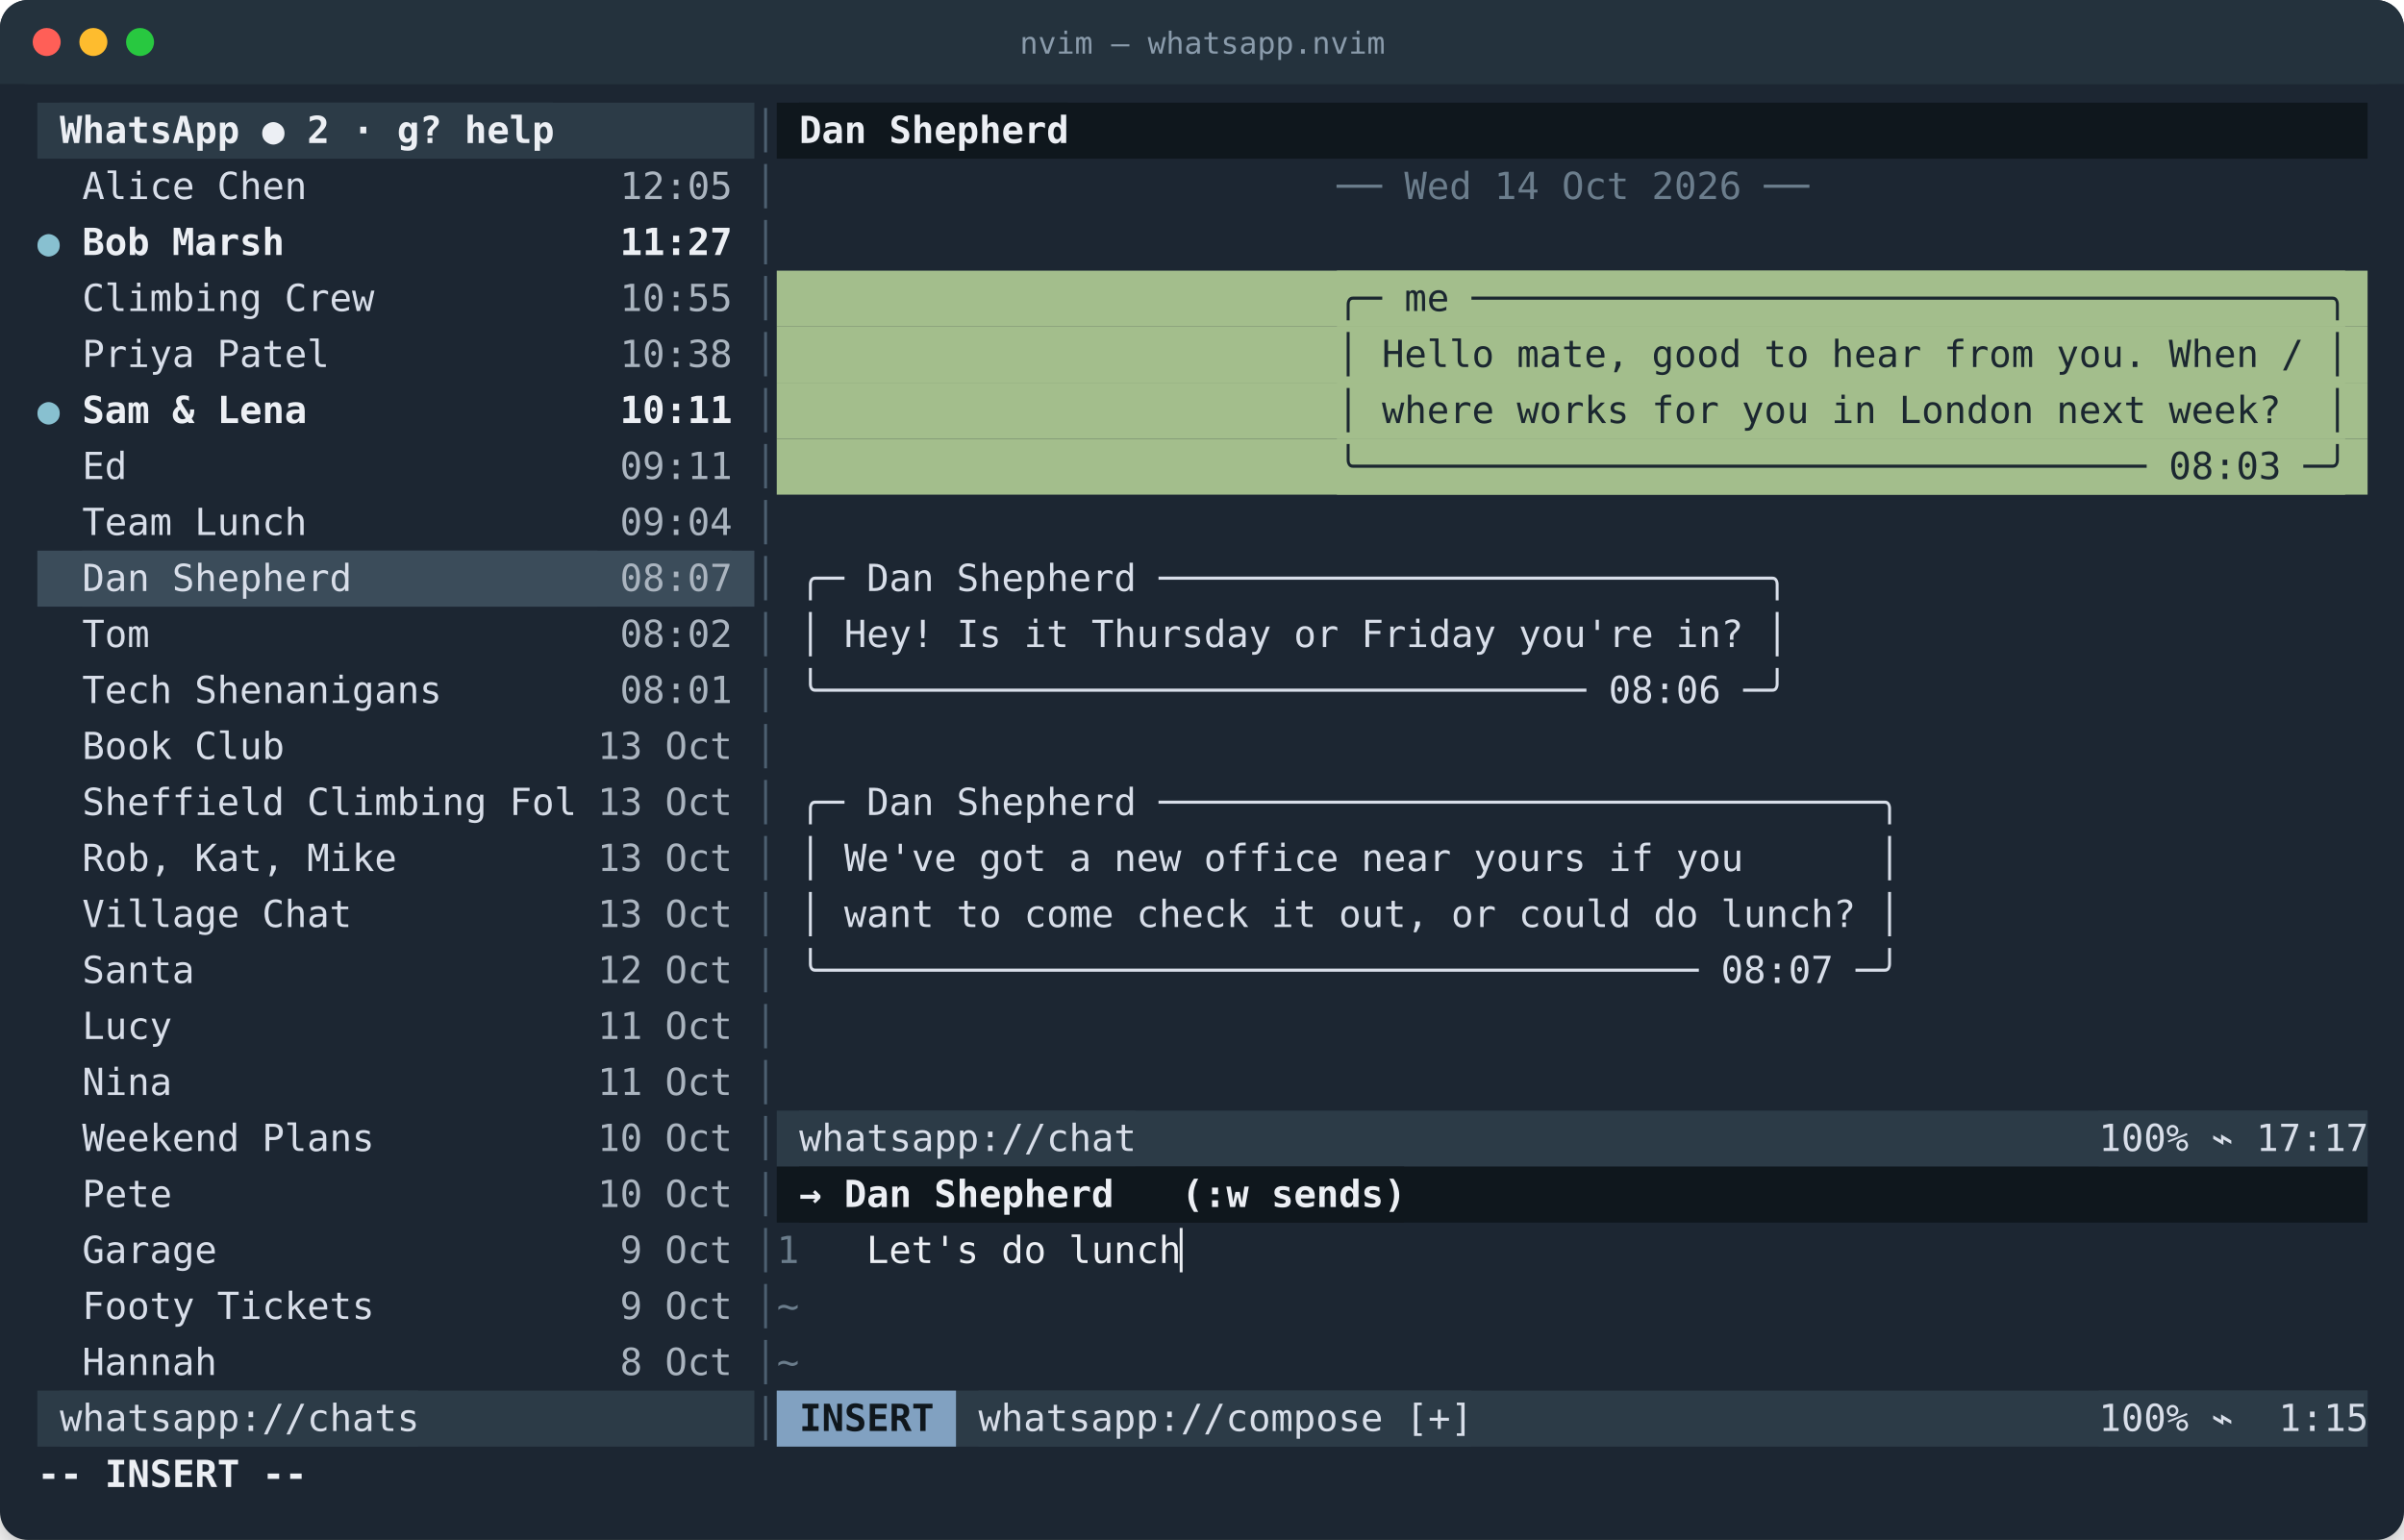
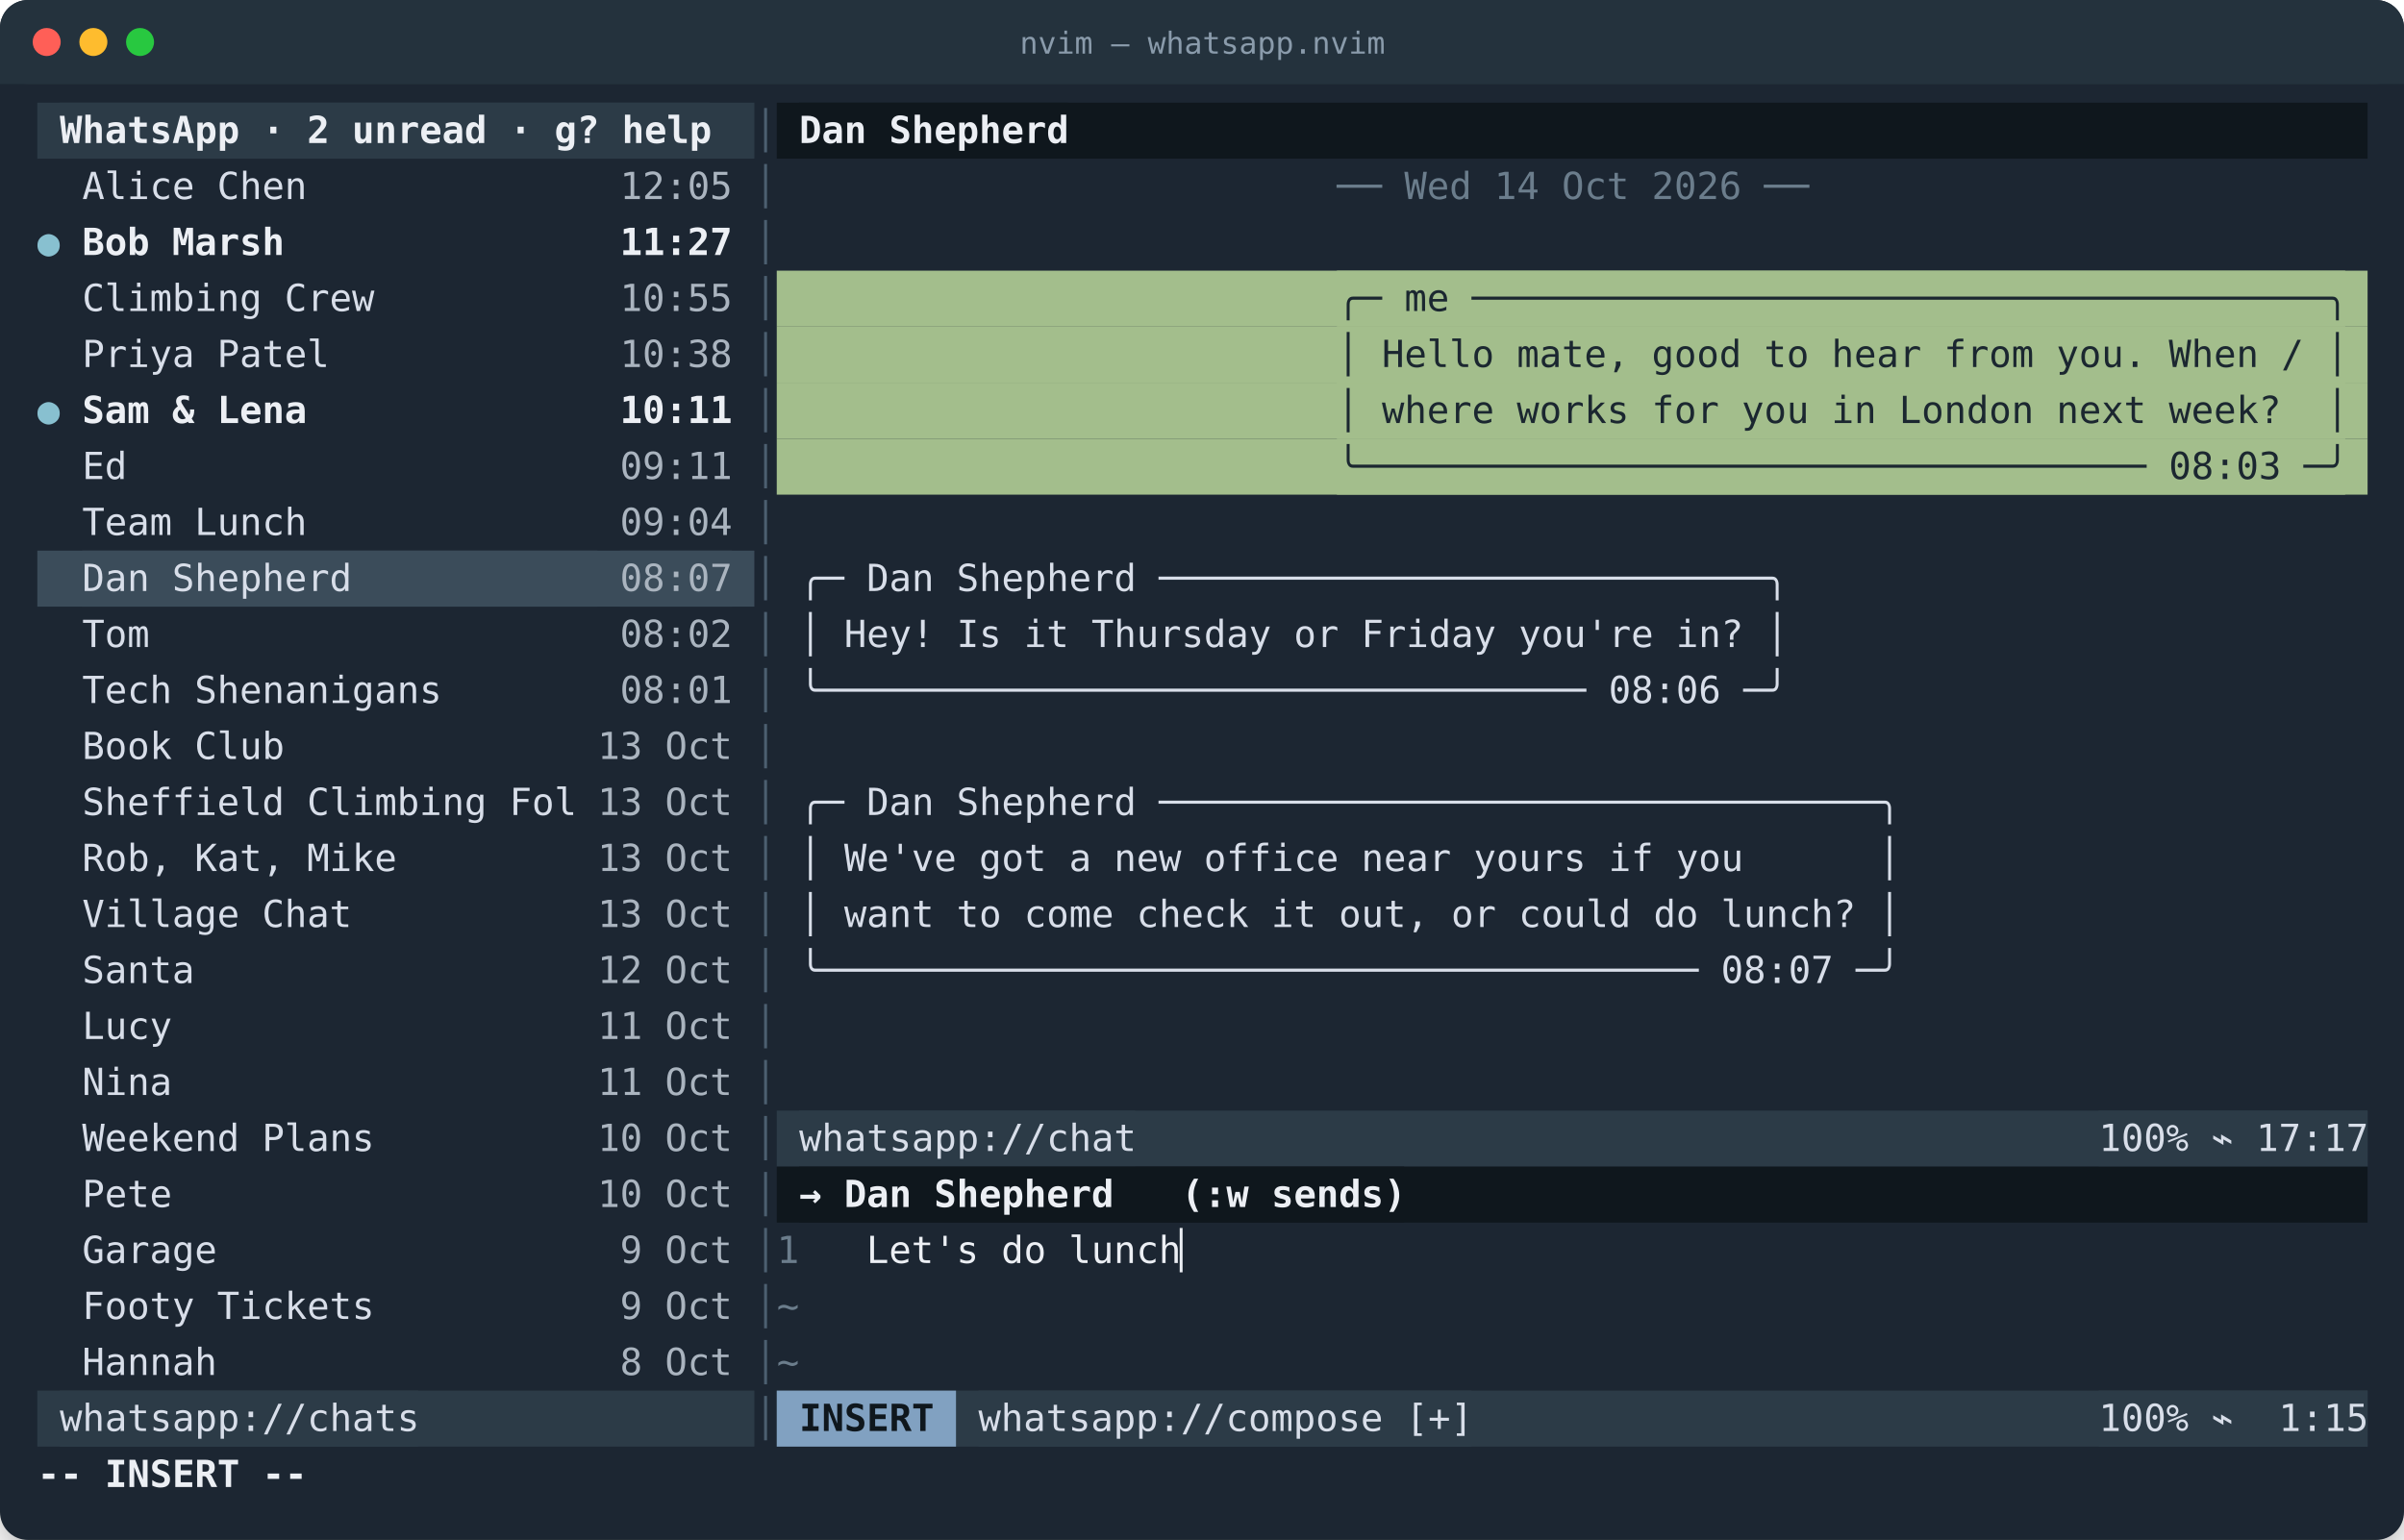
<svg xmlns="http://www.w3.org/2000/svg" width="1030" height="660" viewBox="0 0 1030 660" font-family="JetBrains Mono, Menlo, SF Mono, Consolas, DejaVu Sans Mono, monospace" font-size="16">
  <defs>
    <filter id="sh" x="-5%" y="-5%" width="110%" height="115%">
      <feDropShadow dx="0" dy="8" stdDeviation="12" flood-color="#000" flood-opacity="0.45" />
    </filter>
  </defs>
  <rect x="0" y="0" width="1030" height="660" rx="12" fill="#1b2730" filter="url(#sh)" />
  <rect x="0" y="0" width="1030" height="36" rx="12" fill="#24323d" />
  <rect x="0" y="24" width="1030" height="12" fill="#24323d" />
  <circle cx="20" cy="18" r="6" fill="#ff5f57" />
  <circle cx="40" cy="18" r="6" fill="#febc2e" />
  <circle cx="60" cy="18" r="6" fill="#28c840" />
  <text x="515.2" y="23" text-anchor="middle" fill="#8a9bab" font-size="13">nvim — whatsapp.nvim</text>
  <rect x="16.0" y="44.0" width="307.2" height="24" fill="#2c3b47" />
-   <rect x="25.6" y="44.0" width="211.2" height="24" fill="#2c3b47" />
+   <rect x="25.6" y="44.0" width="278.4" height="24" fill="#2c3b47" />
  <rect x="332.8" y="44.0" width="681.6" height="24" fill="#0f171d" />
  <rect x="342.4" y="44.0" width="115.2" height="24" fill="#0f171d" />
-   <text x="25.6" y="61.3" fill="#eceff4" xml:space="preserve" textLength="211.2" lengthAdjust="spacingAndGlyphs" font-weight="bold">WhatsApp ● 2 · g? help</text>
+   <text x="25.6" y="61.3" fill="#eceff4" xml:space="preserve" textLength="278.4" lengthAdjust="spacingAndGlyphs" font-weight="bold">WhatsApp · 2 unread · g? help</text>
  <text x="323.2" y="61.3" fill="#4c5f70" xml:space="preserve" textLength="9.6" lengthAdjust="spacingAndGlyphs">│</text>
  <text x="342.4" y="61.3" fill="#eceff4" xml:space="preserve" textLength="115.2" lengthAdjust="spacingAndGlyphs" font-weight="bold">Dan Shepherd</text>
  <text x="35.2" y="85.3" fill="#d8dee9" xml:space="preserve" textLength="220.8" lengthAdjust="spacingAndGlyphs">Alice Chen             </text>
  <text x="265.6" y="85.3" fill="#aab4bf" xml:space="preserve" textLength="48.0" lengthAdjust="spacingAndGlyphs">12:05</text>
  <text x="323.2" y="85.3" fill="#4c5f70" xml:space="preserve" textLength="9.6" lengthAdjust="spacingAndGlyphs">│</text>
  <text x="572.8" y="85.3" fill="#6b7d8c" xml:space="preserve" textLength="201.6" lengthAdjust="spacingAndGlyphs">── Wed 14 Oct 2026 ──</text>
  <text x="16.0" y="109.3" fill="#88c0d0" xml:space="preserve" textLength="9.6" lengthAdjust="spacingAndGlyphs">●</text>
  <text x="35.2" y="109.3" fill="#eceff4" xml:space="preserve" textLength="220.8" lengthAdjust="spacingAndGlyphs" font-weight="bold">Bob Marsh              </text>
  <text x="265.6" y="109.3" fill="#eceff4" xml:space="preserve" textLength="48.0" lengthAdjust="spacingAndGlyphs" font-weight="bold">11:27</text>
  <text x="323.2" y="109.3" fill="#4c5f70" xml:space="preserve" textLength="9.6" lengthAdjust="spacingAndGlyphs">│</text>
  <rect x="332.8" y="116.0" width="681.6" height="24" fill="#a3be8c" />
  <rect x="572.8" y="116.0" width="432.0" height="24" fill="#a3be8c" />
  <text x="35.2" y="133.3" fill="#d8dee9" xml:space="preserve" textLength="220.8" lengthAdjust="spacingAndGlyphs">Climbing Crew          </text>
  <text x="265.6" y="133.3" fill="#aab4bf" xml:space="preserve" textLength="48.0" lengthAdjust="spacingAndGlyphs">10:55</text>
  <text x="323.2" y="133.3" fill="#4c5f70" xml:space="preserve" textLength="9.6" lengthAdjust="spacingAndGlyphs">│</text>
  <text x="572.8" y="133.3" fill="#1b2730" xml:space="preserve" textLength="432.0" lengthAdjust="spacingAndGlyphs">╭─ me ──────────────────────────────────────╮</text>
  <rect x="332.8" y="140.0" width="681.6" height="24" fill="#a3be8c" />
  <rect x="572.8" y="140.0" width="432.0" height="24" fill="#a3be8c" />
  <text x="35.2" y="157.3" fill="#d8dee9" xml:space="preserve" textLength="220.8" lengthAdjust="spacingAndGlyphs">Priya Patel            </text>
  <text x="265.6" y="157.3" fill="#aab4bf" xml:space="preserve" textLength="48.0" lengthAdjust="spacingAndGlyphs">10:38</text>
  <text x="323.2" y="157.3" fill="#4c5f70" xml:space="preserve" textLength="9.6" lengthAdjust="spacingAndGlyphs">│</text>
  <text x="572.8" y="157.3" fill="#1b2730" xml:space="preserve" textLength="432.0" lengthAdjust="spacingAndGlyphs">│ Hello mate, good to hear from you. When / │</text>
  <rect x="332.8" y="164.0" width="681.6" height="24" fill="#a3be8c" />
  <rect x="572.8" y="164.0" width="432.0" height="24" fill="#a3be8c" />
  <text x="16.0" y="181.3" fill="#88c0d0" xml:space="preserve" textLength="9.6" lengthAdjust="spacingAndGlyphs">●</text>
  <text x="35.2" y="181.3" fill="#eceff4" xml:space="preserve" textLength="220.8" lengthAdjust="spacingAndGlyphs" font-weight="bold">Sam &amp; Lena             </text>
  <text x="265.6" y="181.3" fill="#eceff4" xml:space="preserve" textLength="48.0" lengthAdjust="spacingAndGlyphs" font-weight="bold">10:11</text>
  <text x="323.2" y="181.3" fill="#4c5f70" xml:space="preserve" textLength="9.6" lengthAdjust="spacingAndGlyphs">│</text>
  <text x="572.8" y="181.3" fill="#1b2730" xml:space="preserve" textLength="432.0" lengthAdjust="spacingAndGlyphs">│ where works for you in London next week?  │</text>
  <rect x="332.8" y="188.0" width="681.6" height="24" fill="#a3be8c" />
  <rect x="572.8" y="188.0" width="432.0" height="24" fill="#a3be8c" />
  <text x="35.2" y="205.3" fill="#d8dee9" xml:space="preserve" textLength="220.8" lengthAdjust="spacingAndGlyphs">Ed                     </text>
  <text x="265.6" y="205.3" fill="#aab4bf" xml:space="preserve" textLength="48.0" lengthAdjust="spacingAndGlyphs">09:11</text>
  <text x="323.2" y="205.3" fill="#4c5f70" xml:space="preserve" textLength="9.6" lengthAdjust="spacingAndGlyphs">│</text>
  <text x="572.8" y="205.3" fill="#1b2730" xml:space="preserve" textLength="432.0" lengthAdjust="spacingAndGlyphs">╰─────────────────────────────────── 08:03 ─╯</text>
  <text x="35.2" y="229.3" fill="#d8dee9" xml:space="preserve" textLength="220.8" lengthAdjust="spacingAndGlyphs">Team Lunch             </text>
  <text x="265.6" y="229.3" fill="#aab4bf" xml:space="preserve" textLength="48.0" lengthAdjust="spacingAndGlyphs">09:04</text>
  <text x="323.2" y="229.3" fill="#4c5f70" xml:space="preserve" textLength="9.6" lengthAdjust="spacingAndGlyphs">│</text>
  <rect x="16.0" y="236.0" width="307.2" height="24" fill="#3b4c5a" />
  <rect x="35.2" y="236.0" width="220.8" height="24" fill="#3b4c5a" />
  <rect x="265.6" y="236.0" width="48.0" height="24" fill="#3b4c5a" />
  <text x="35.2" y="253.3" fill="#d8dee9" xml:space="preserve" textLength="220.8" lengthAdjust="spacingAndGlyphs">Dan Shepherd           </text>
  <text x="265.6" y="253.3" fill="#aab4bf" xml:space="preserve" textLength="48.0" lengthAdjust="spacingAndGlyphs">08:07</text>
  <text x="323.2" y="253.3" fill="#4c5f70" xml:space="preserve" textLength="9.6" lengthAdjust="spacingAndGlyphs">│</text>
  <text x="342.4" y="253.3" fill="#d8dee9" xml:space="preserve" textLength="422.4" lengthAdjust="spacingAndGlyphs">╭─ Dan Shepherd ───────────────────────────╮</text>
  <text x="35.2" y="277.3" fill="#d8dee9" xml:space="preserve" textLength="220.8" lengthAdjust="spacingAndGlyphs">Tom                    </text>
  <text x="265.6" y="277.3" fill="#aab4bf" xml:space="preserve" textLength="48.0" lengthAdjust="spacingAndGlyphs">08:02</text>
  <text x="323.2" y="277.3" fill="#4c5f70" xml:space="preserve" textLength="9.6" lengthAdjust="spacingAndGlyphs">│</text>
  <text x="342.4" y="277.3" fill="#d8dee9" xml:space="preserve" textLength="422.4" lengthAdjust="spacingAndGlyphs">│ Hey! Is it Thursday or Friday you're in? │</text>
  <text x="35.2" y="301.3" fill="#d8dee9" xml:space="preserve" textLength="220.8" lengthAdjust="spacingAndGlyphs">Tech Shenanigans       </text>
  <text x="265.6" y="301.3" fill="#aab4bf" xml:space="preserve" textLength="48.0" lengthAdjust="spacingAndGlyphs">08:01</text>
  <text x="323.2" y="301.3" fill="#4c5f70" xml:space="preserve" textLength="9.6" lengthAdjust="spacingAndGlyphs">│</text>
  <text x="342.4" y="301.3" fill="#d8dee9" xml:space="preserve" textLength="422.4" lengthAdjust="spacingAndGlyphs">╰────────────────────────────────── 08:06 ─╯</text>
  <text x="35.2" y="325.3" fill="#d8dee9" xml:space="preserve" textLength="211.2" lengthAdjust="spacingAndGlyphs">Book Club             </text>
  <text x="256.0" y="325.3" fill="#aab4bf" xml:space="preserve" textLength="57.6" lengthAdjust="spacingAndGlyphs">13 Oct</text>
  <text x="323.2" y="325.3" fill="#4c5f70" xml:space="preserve" textLength="9.6" lengthAdjust="spacingAndGlyphs">│</text>
  <text x="35.2" y="349.3" fill="#d8dee9" xml:space="preserve" textLength="211.2" lengthAdjust="spacingAndGlyphs">Sheffield Climbing Fol</text>
  <text x="256.0" y="349.3" fill="#aab4bf" xml:space="preserve" textLength="57.6" lengthAdjust="spacingAndGlyphs">13 Oct</text>
  <text x="323.2" y="349.3" fill="#4c5f70" xml:space="preserve" textLength="9.6" lengthAdjust="spacingAndGlyphs">│</text>
  <text x="342.4" y="349.3" fill="#d8dee9" xml:space="preserve" textLength="470.4" lengthAdjust="spacingAndGlyphs">╭─ Dan Shepherd ────────────────────────────────╮</text>
  <text x="35.2" y="373.3" fill="#d8dee9" xml:space="preserve" textLength="211.2" lengthAdjust="spacingAndGlyphs">Rob, Kat, Mike        </text>
  <text x="256.0" y="373.3" fill="#aab4bf" xml:space="preserve" textLength="57.6" lengthAdjust="spacingAndGlyphs">13 Oct</text>
  <text x="323.2" y="373.3" fill="#4c5f70" xml:space="preserve" textLength="9.6" lengthAdjust="spacingAndGlyphs">│</text>
  <text x="342.4" y="373.3" fill="#d8dee9" xml:space="preserve" textLength="470.4" lengthAdjust="spacingAndGlyphs">│ We've got a new office near yours if you      │</text>
  <text x="35.2" y="397.3" fill="#d8dee9" xml:space="preserve" textLength="211.2" lengthAdjust="spacingAndGlyphs">Village Chat          </text>
  <text x="256.0" y="397.3" fill="#aab4bf" xml:space="preserve" textLength="57.6" lengthAdjust="spacingAndGlyphs">13 Oct</text>
  <text x="323.2" y="397.3" fill="#4c5f70" xml:space="preserve" textLength="9.6" lengthAdjust="spacingAndGlyphs">│</text>
  <text x="342.4" y="397.3" fill="#d8dee9" xml:space="preserve" textLength="470.4" lengthAdjust="spacingAndGlyphs">│ want to come check it out, or could do lunch? │</text>
  <text x="35.2" y="421.3" fill="#d8dee9" xml:space="preserve" textLength="211.2" lengthAdjust="spacingAndGlyphs">Santa                 </text>
  <text x="256.0" y="421.3" fill="#aab4bf" xml:space="preserve" textLength="57.6" lengthAdjust="spacingAndGlyphs">12 Oct</text>
  <text x="323.2" y="421.3" fill="#4c5f70" xml:space="preserve" textLength="9.6" lengthAdjust="spacingAndGlyphs">│</text>
  <text x="342.4" y="421.3" fill="#d8dee9" xml:space="preserve" textLength="470.4" lengthAdjust="spacingAndGlyphs">╰─────────────────────────────────────── 08:07 ─╯</text>
  <text x="35.2" y="445.3" fill="#d8dee9" xml:space="preserve" textLength="211.2" lengthAdjust="spacingAndGlyphs">Lucy                  </text>
  <text x="256.0" y="445.3" fill="#aab4bf" xml:space="preserve" textLength="57.6" lengthAdjust="spacingAndGlyphs">11 Oct</text>
  <text x="323.2" y="445.3" fill="#4c5f70" xml:space="preserve" textLength="9.6" lengthAdjust="spacingAndGlyphs">│</text>
  <text x="35.2" y="469.3" fill="#d8dee9" xml:space="preserve" textLength="211.2" lengthAdjust="spacingAndGlyphs">Nina                  </text>
  <text x="256.0" y="469.3" fill="#aab4bf" xml:space="preserve" textLength="57.6" lengthAdjust="spacingAndGlyphs">11 Oct</text>
  <text x="323.2" y="469.3" fill="#4c5f70" xml:space="preserve" textLength="9.6" lengthAdjust="spacingAndGlyphs">│</text>
  <rect x="332.8" y="476.0" width="681.6" height="24" fill="#2c3b47" />
  <rect x="342.4" y="476.0" width="144.0" height="24" fill="#2c3b47" />
  <rect x="899.2" y="476.0" width="115.2" height="24" fill="#2c3b47" />
  <text x="35.2" y="493.3" fill="#d8dee9" xml:space="preserve" textLength="211.2" lengthAdjust="spacingAndGlyphs">Weekend Plans         </text>
  <text x="256.0" y="493.3" fill="#aab4bf" xml:space="preserve" textLength="57.6" lengthAdjust="spacingAndGlyphs">10 Oct</text>
  <text x="323.2" y="493.3" fill="#4c5f70" xml:space="preserve" textLength="9.6" lengthAdjust="spacingAndGlyphs">│</text>
  <text x="342.4" y="493.3" fill="#d8dee9" xml:space="preserve" textLength="144.0" lengthAdjust="spacingAndGlyphs">whatsapp://chat</text>
  <text x="899.2" y="493.3" fill="#d8dee9" xml:space="preserve" textLength="115.2" lengthAdjust="spacingAndGlyphs">100% ⌁ 17:17</text>
  <rect x="332.8" y="500.0" width="681.6" height="24" fill="#0f171d" />
  <rect x="342.4" y="500.0" width="259.2" height="24" fill="#0f171d" />
  <text x="35.2" y="517.3" fill="#d8dee9" xml:space="preserve" textLength="211.2" lengthAdjust="spacingAndGlyphs">Pete                  </text>
  <text x="256.0" y="517.3" fill="#aab4bf" xml:space="preserve" textLength="57.6" lengthAdjust="spacingAndGlyphs">10 Oct</text>
  <text x="323.2" y="517.3" fill="#4c5f70" xml:space="preserve" textLength="9.6" lengthAdjust="spacingAndGlyphs">│</text>
  <text x="342.4" y="517.3" fill="#eceff4" xml:space="preserve" textLength="259.2" lengthAdjust="spacingAndGlyphs" font-weight="bold">→ Dan Shepherd   (:w sends)</text>
  <text x="35.2" y="541.3" fill="#d8dee9" xml:space="preserve" textLength="220.8" lengthAdjust="spacingAndGlyphs">Garage                 </text>
  <text x="265.6" y="541.3" fill="#aab4bf" xml:space="preserve" textLength="48.0" lengthAdjust="spacingAndGlyphs">9 Oct</text>
  <text x="323.2" y="541.3" fill="#4c5f70" xml:space="preserve" textLength="9.6" lengthAdjust="spacingAndGlyphs">│</text>
  <text x="332.8" y="541.3" fill="#6b7d8c" xml:space="preserve" textLength="9.6" lengthAdjust="spacingAndGlyphs">1</text>
  <text x="371.2" y="541.3" fill="#eceff4" xml:space="preserve" textLength="134.4" lengthAdjust="spacingAndGlyphs">Let's do lunch</text>
  <text x="505.6" y="541.3" fill="#eceff4" xml:space="preserve" textLength="9.6" lengthAdjust="spacingAndGlyphs">▏</text>
  <text x="35.2" y="565.3" fill="#d8dee9" xml:space="preserve" textLength="220.8" lengthAdjust="spacingAndGlyphs">Footy Tickets          </text>
  <text x="265.6" y="565.3" fill="#aab4bf" xml:space="preserve" textLength="48.0" lengthAdjust="spacingAndGlyphs">9 Oct</text>
  <text x="323.2" y="565.3" fill="#4c5f70" xml:space="preserve" textLength="9.6" lengthAdjust="spacingAndGlyphs">│</text>
  <text x="332.8" y="565.3" fill="#6b7d8c" xml:space="preserve" textLength="9.6" lengthAdjust="spacingAndGlyphs">~</text>
  <text x="35.2" y="589.3" fill="#d8dee9" xml:space="preserve" textLength="220.8" lengthAdjust="spacingAndGlyphs">Hannah                 </text>
  <text x="265.6" y="589.3" fill="#aab4bf" xml:space="preserve" textLength="48.0" lengthAdjust="spacingAndGlyphs">8 Oct</text>
  <text x="323.2" y="589.3" fill="#4c5f70" xml:space="preserve" textLength="9.6" lengthAdjust="spacingAndGlyphs">│</text>
  <text x="332.8" y="589.3" fill="#6b7d8c" xml:space="preserve" textLength="9.6" lengthAdjust="spacingAndGlyphs">~</text>
  <rect x="16.0" y="596.0" width="307.2" height="24" fill="#2c3b47" />
  <rect x="25.6" y="596.0" width="153.6" height="24" fill="#2c3b47" />
  <rect x="332.8" y="596.0" width="681.6" height="24" fill="#2c3b47" />
  <rect x="332.8" y="596.0" width="76.8" height="24" fill="#81a1c1" />
  <rect x="419.2" y="596.0" width="211.2" height="24" fill="#2c3b47" />
  <rect x="899.2" y="596.0" width="115.2" height="24" fill="#2c3b47" />
  <text x="25.6" y="613.3" fill="#d8dee9" xml:space="preserve" textLength="153.6" lengthAdjust="spacingAndGlyphs">whatsapp://chats</text>
  <text x="323.2" y="613.3" fill="#4c5f70" xml:space="preserve" textLength="9.6" lengthAdjust="spacingAndGlyphs">│</text>
  <text x="332.8" y="613.3" fill="#0f171d" xml:space="preserve" textLength="76.8" lengthAdjust="spacingAndGlyphs" font-weight="bold"> INSERT </text>
  <text x="419.2" y="613.3" fill="#d8dee9" xml:space="preserve" textLength="211.2" lengthAdjust="spacingAndGlyphs">whatsapp://compose [+]</text>
  <text x="899.2" y="613.3" fill="#d8dee9" xml:space="preserve" textLength="115.2" lengthAdjust="spacingAndGlyphs">100% ⌁  1:15</text>
  <text x="16.0" y="637.3" fill="#eceff4" xml:space="preserve" textLength="115.2" lengthAdjust="spacingAndGlyphs" font-weight="bold">-- INSERT --</text>
</svg>
